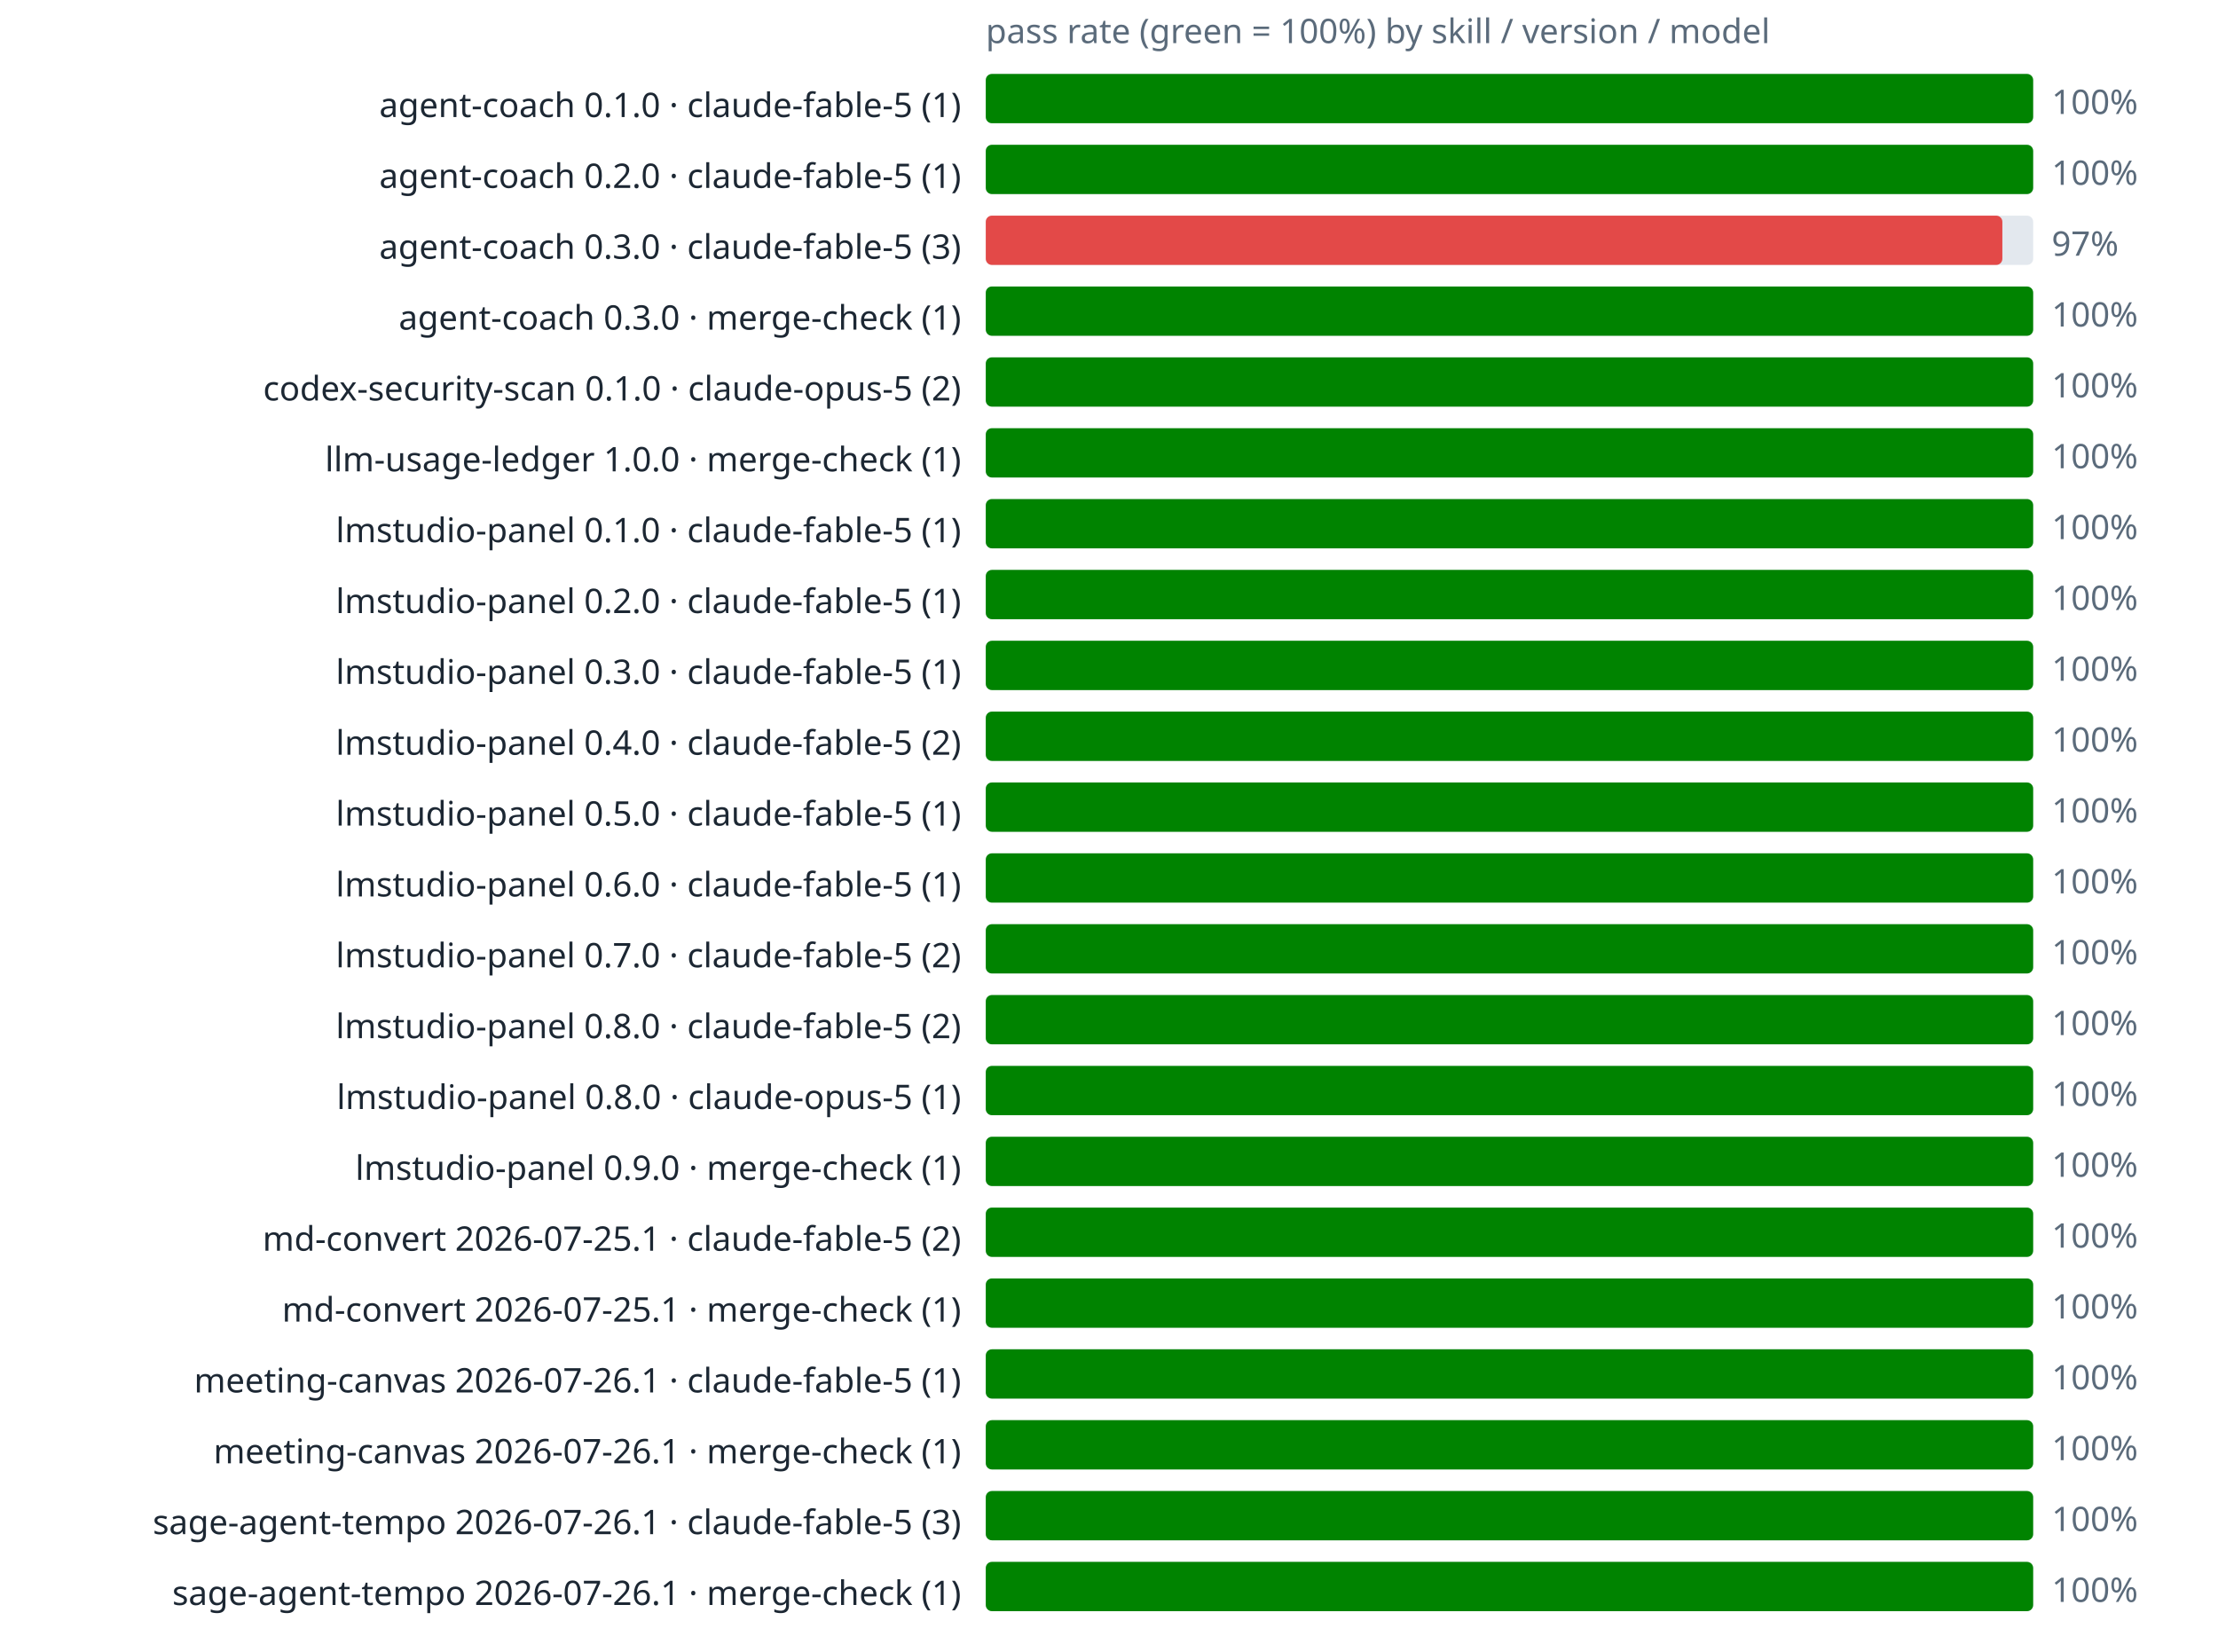
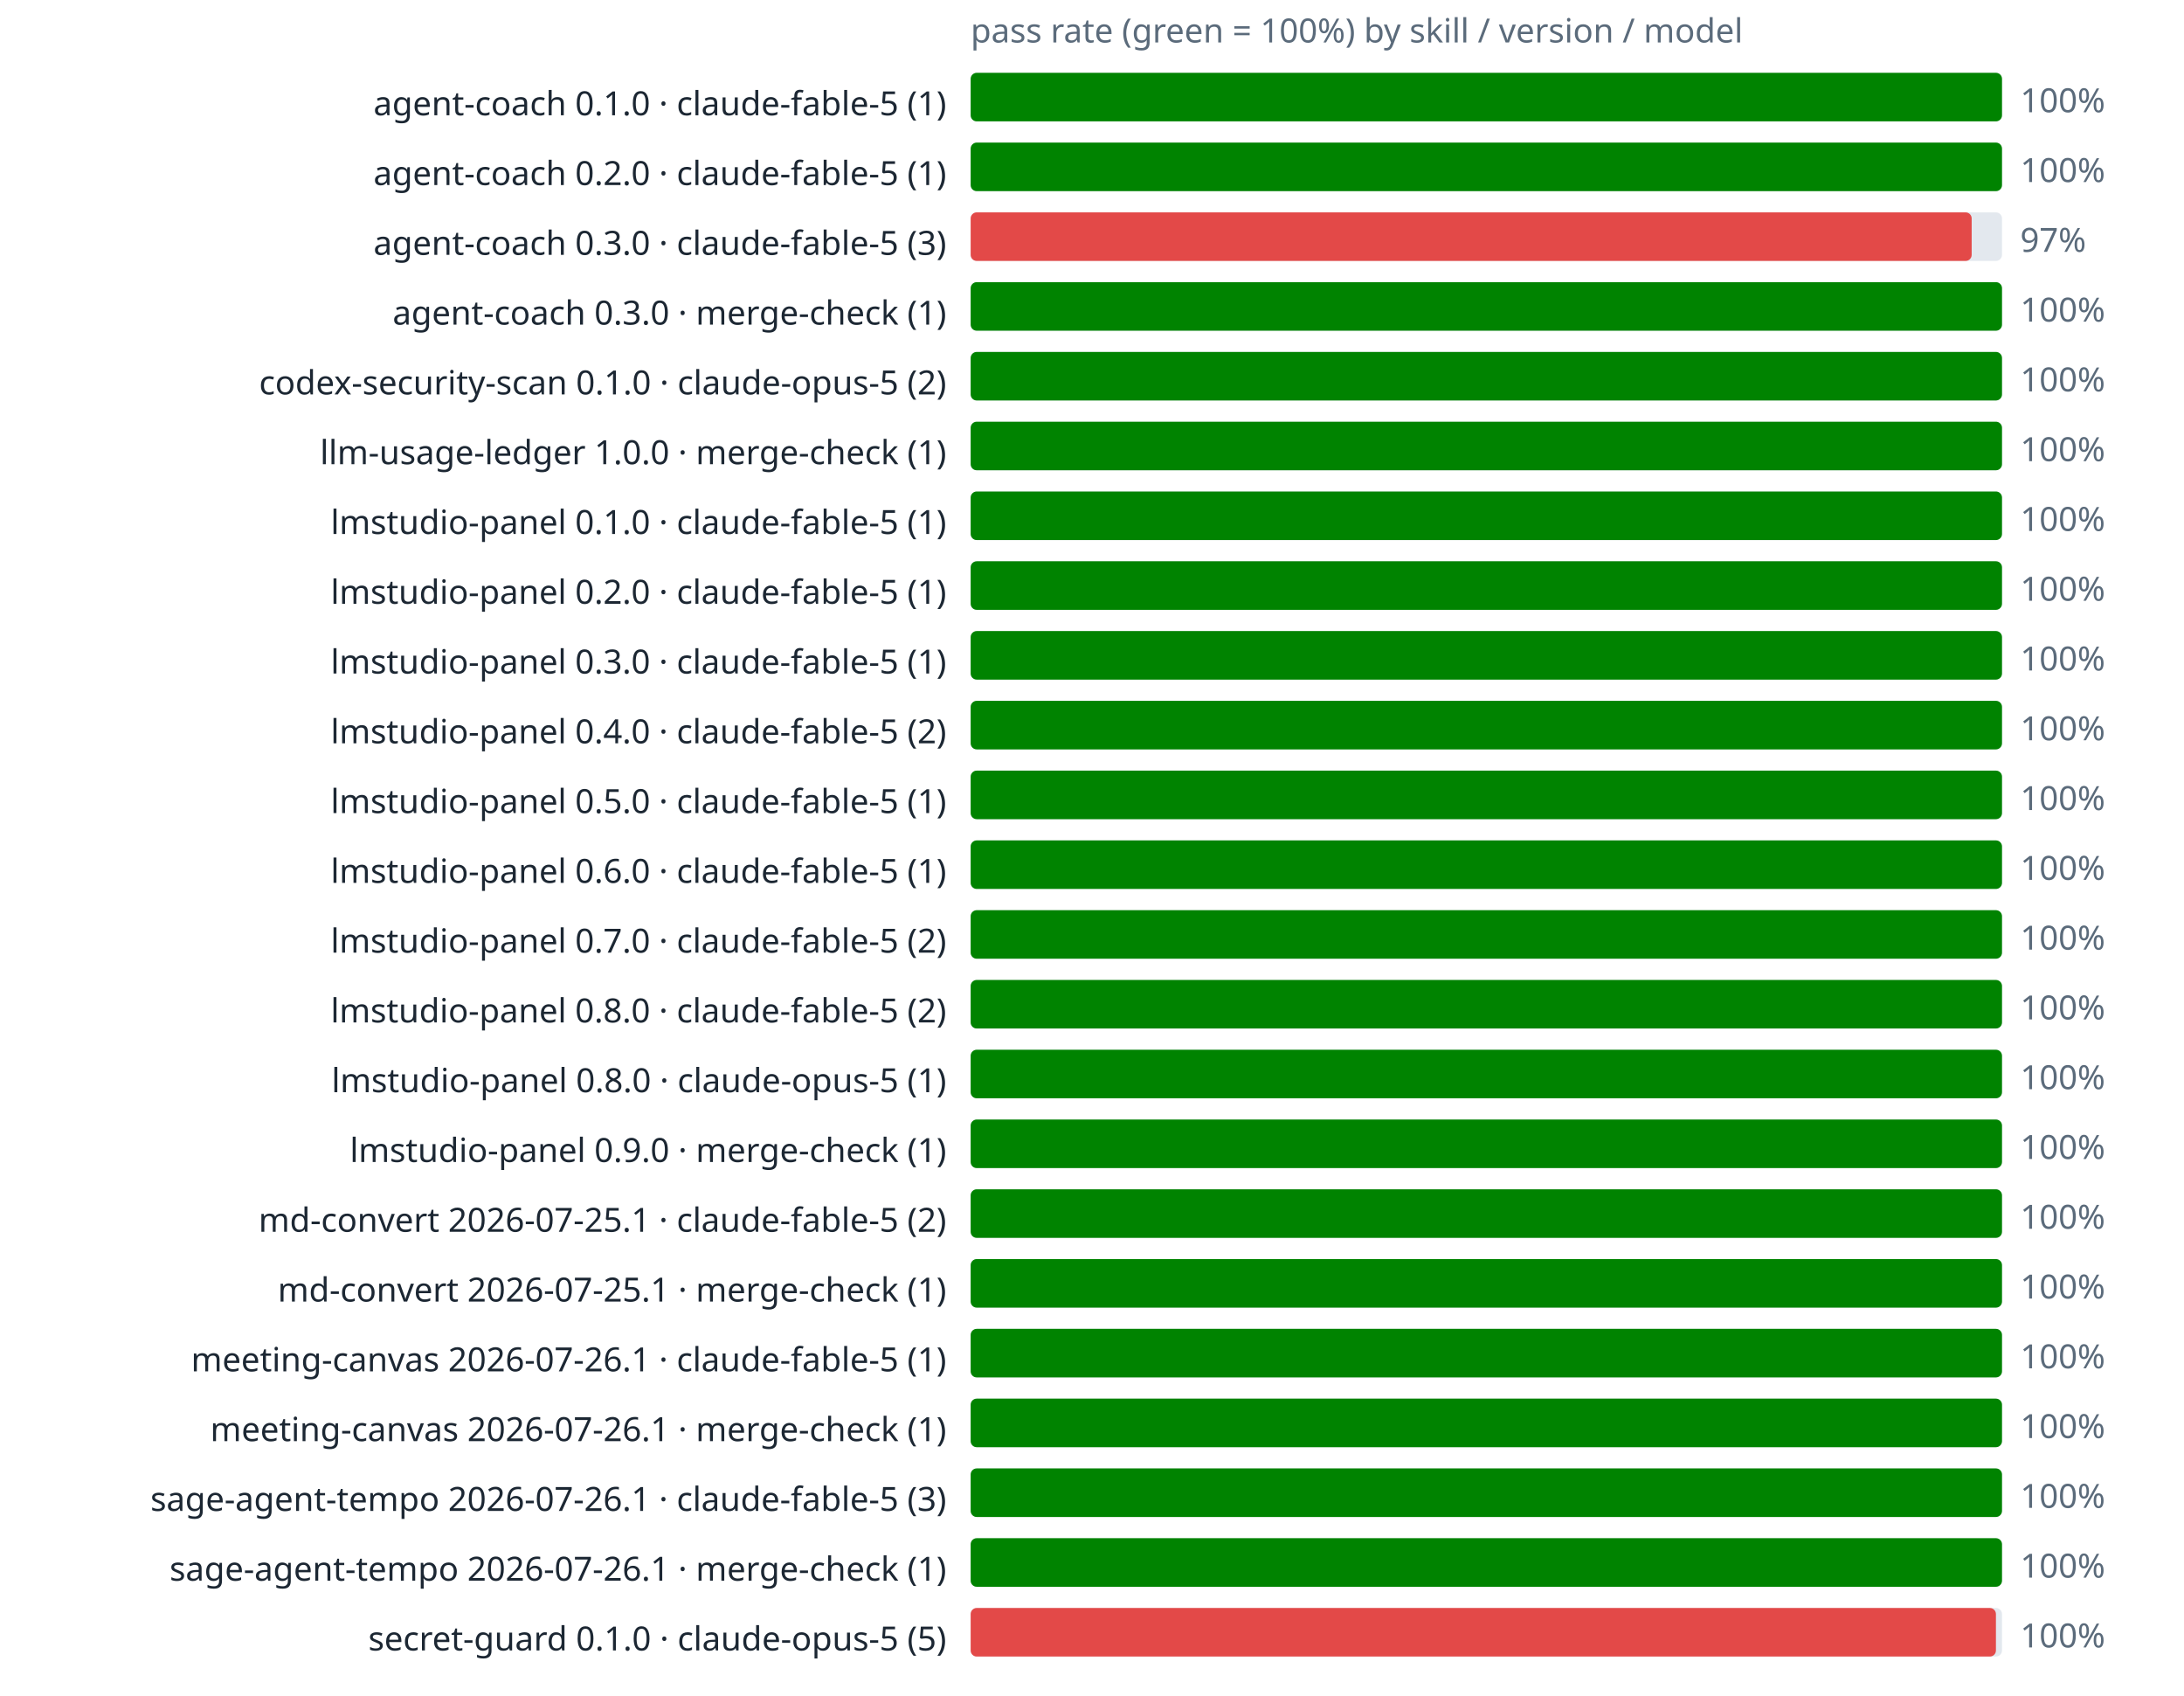
- <svg xmlns="http://www.w3.org/2000/svg" viewBox="0 0 720 536" font-family="sans-serif">
+ <svg xmlns="http://www.w3.org/2000/svg" viewBox="0 0 720 559" font-family="sans-serif">
  <text x="320" y="14" font-size="11" fill="#5b6b7b">pass rate (green = 100%) by skill / version / model</text>
  <text x="312" y="38" text-anchor="end" font-size="11" fill="#1c2733">agent-coach 0.1.0 · claude-fable-5 (1)</text>
  <rect x="320" y="24" width="340" height="16" rx="2" fill="#e3e8ee" />
  <rect x="320" y="24" width="340" height="16" rx="2" fill="#008300" />
  <text x="666" y="37" font-size="11" fill="#5b6b7b">100%</text>
  <text x="312" y="61" text-anchor="end" font-size="11" fill="#1c2733">agent-coach 0.2.0 · claude-fable-5 (1)</text>
  <rect x="320" y="47" width="340" height="16" rx="2" fill="#e3e8ee" />
  <rect x="320" y="47" width="340" height="16" rx="2" fill="#008300" />
  <text x="666" y="60" font-size="11" fill="#5b6b7b">100%</text>
  <text x="312" y="84" text-anchor="end" font-size="11" fill="#1c2733">agent-coach 0.3.0 · claude-fable-5 (3)</text>
  <rect x="320" y="70" width="340" height="16" rx="2" fill="#e3e8ee" />
  <rect x="320" y="70" width="330" height="16" rx="2" fill="#e34948" />
  <text x="666" y="83" font-size="11" fill="#5b6b7b">97%</text>
  <text x="312" y="107" text-anchor="end" font-size="11" fill="#1c2733">agent-coach 0.3.0 · merge-check (1)</text>
  <rect x="320" y="93" width="340" height="16" rx="2" fill="#e3e8ee" />
  <rect x="320" y="93" width="340" height="16" rx="2" fill="#008300" />
  <text x="666" y="106" font-size="11" fill="#5b6b7b">100%</text>
  <text x="312" y="130" text-anchor="end" font-size="11" fill="#1c2733">codex-security-scan 0.1.0 · claude-opus-5 (2)</text>
  <rect x="320" y="116" width="340" height="16" rx="2" fill="#e3e8ee" />
  <rect x="320" y="116" width="340" height="16" rx="2" fill="#008300" />
  <text x="666" y="129" font-size="11" fill="#5b6b7b">100%</text>
  <text x="312" y="153" text-anchor="end" font-size="11" fill="#1c2733">llm-usage-ledger 1.0.0 · merge-check (1)</text>
  <rect x="320" y="139" width="340" height="16" rx="2" fill="#e3e8ee" />
  <rect x="320" y="139" width="340" height="16" rx="2" fill="#008300" />
  <text x="666" y="152" font-size="11" fill="#5b6b7b">100%</text>
  <text x="312" y="176" text-anchor="end" font-size="11" fill="#1c2733">lmstudio-panel 0.1.0 · claude-fable-5 (1)</text>
  <rect x="320" y="162" width="340" height="16" rx="2" fill="#e3e8ee" />
  <rect x="320" y="162" width="340" height="16" rx="2" fill="#008300" />
  <text x="666" y="175" font-size="11" fill="#5b6b7b">100%</text>
  <text x="312" y="199" text-anchor="end" font-size="11" fill="#1c2733">lmstudio-panel 0.2.0 · claude-fable-5 (1)</text>
  <rect x="320" y="185" width="340" height="16" rx="2" fill="#e3e8ee" />
  <rect x="320" y="185" width="340" height="16" rx="2" fill="#008300" />
  <text x="666" y="198" font-size="11" fill="#5b6b7b">100%</text>
  <text x="312" y="222" text-anchor="end" font-size="11" fill="#1c2733">lmstudio-panel 0.3.0 · claude-fable-5 (1)</text>
  <rect x="320" y="208" width="340" height="16" rx="2" fill="#e3e8ee" />
  <rect x="320" y="208" width="340" height="16" rx="2" fill="#008300" />
  <text x="666" y="221" font-size="11" fill="#5b6b7b">100%</text>
  <text x="312" y="245" text-anchor="end" font-size="11" fill="#1c2733">lmstudio-panel 0.4.0 · claude-fable-5 (2)</text>
  <rect x="320" y="231" width="340" height="16" rx="2" fill="#e3e8ee" />
  <rect x="320" y="231" width="340" height="16" rx="2" fill="#008300" />
  <text x="666" y="244" font-size="11" fill="#5b6b7b">100%</text>
  <text x="312" y="268" text-anchor="end" font-size="11" fill="#1c2733">lmstudio-panel 0.5.0 · claude-fable-5 (1)</text>
  <rect x="320" y="254" width="340" height="16" rx="2" fill="#e3e8ee" />
  <rect x="320" y="254" width="340" height="16" rx="2" fill="#008300" />
  <text x="666" y="267" font-size="11" fill="#5b6b7b">100%</text>
  <text x="312" y="291" text-anchor="end" font-size="11" fill="#1c2733">lmstudio-panel 0.6.0 · claude-fable-5 (1)</text>
  <rect x="320" y="277" width="340" height="16" rx="2" fill="#e3e8ee" />
  <rect x="320" y="277" width="340" height="16" rx="2" fill="#008300" />
  <text x="666" y="290" font-size="11" fill="#5b6b7b">100%</text>
  <text x="312" y="314" text-anchor="end" font-size="11" fill="#1c2733">lmstudio-panel 0.7.0 · claude-fable-5 (2)</text>
  <rect x="320" y="300" width="340" height="16" rx="2" fill="#e3e8ee" />
  <rect x="320" y="300" width="340" height="16" rx="2" fill="#008300" />
  <text x="666" y="313" font-size="11" fill="#5b6b7b">100%</text>
  <text x="312" y="337" text-anchor="end" font-size="11" fill="#1c2733">lmstudio-panel 0.8.0 · claude-fable-5 (2)</text>
  <rect x="320" y="323" width="340" height="16" rx="2" fill="#e3e8ee" />
  <rect x="320" y="323" width="340" height="16" rx="2" fill="#008300" />
  <text x="666" y="336" font-size="11" fill="#5b6b7b">100%</text>
  <text x="312" y="360" text-anchor="end" font-size="11" fill="#1c2733">lmstudio-panel 0.8.0 · claude-opus-5 (1)</text>
  <rect x="320" y="346" width="340" height="16" rx="2" fill="#e3e8ee" />
  <rect x="320" y="346" width="340" height="16" rx="2" fill="#008300" />
  <text x="666" y="359" font-size="11" fill="#5b6b7b">100%</text>
  <text x="312" y="383" text-anchor="end" font-size="11" fill="#1c2733">lmstudio-panel 0.9.0 · merge-check (1)</text>
  <rect x="320" y="369" width="340" height="16" rx="2" fill="#e3e8ee" />
  <rect x="320" y="369" width="340" height="16" rx="2" fill="#008300" />
  <text x="666" y="382" font-size="11" fill="#5b6b7b">100%</text>
  <text x="312" y="406" text-anchor="end" font-size="11" fill="#1c2733">md-convert 2026-07-25.1 · claude-fable-5 (2)</text>
  <rect x="320" y="392" width="340" height="16" rx="2" fill="#e3e8ee" />
  <rect x="320" y="392" width="340" height="16" rx="2" fill="#008300" />
  <text x="666" y="405" font-size="11" fill="#5b6b7b">100%</text>
  <text x="312" y="429" text-anchor="end" font-size="11" fill="#1c2733">md-convert 2026-07-25.1 · merge-check (1)</text>
  <rect x="320" y="415" width="340" height="16" rx="2" fill="#e3e8ee" />
  <rect x="320" y="415" width="340" height="16" rx="2" fill="#008300" />
  <text x="666" y="428" font-size="11" fill="#5b6b7b">100%</text>
  <text x="312" y="452" text-anchor="end" font-size="11" fill="#1c2733">meeting-canvas 2026-07-26.1 · claude-fable-5 (1)</text>
  <rect x="320" y="438" width="340" height="16" rx="2" fill="#e3e8ee" />
  <rect x="320" y="438" width="340" height="16" rx="2" fill="#008300" />
  <text x="666" y="451" font-size="11" fill="#5b6b7b">100%</text>
  <text x="312" y="475" text-anchor="end" font-size="11" fill="#1c2733">meeting-canvas 2026-07-26.1 · merge-check (1)</text>
  <rect x="320" y="461" width="340" height="16" rx="2" fill="#e3e8ee" />
  <rect x="320" y="461" width="340" height="16" rx="2" fill="#008300" />
  <text x="666" y="474" font-size="11" fill="#5b6b7b">100%</text>
  <text x="312" y="498" text-anchor="end" font-size="11" fill="#1c2733">sage-agent-tempo 2026-07-26.1 · claude-fable-5 (3)</text>
  <rect x="320" y="484" width="340" height="16" rx="2" fill="#e3e8ee" />
  <rect x="320" y="484" width="340" height="16" rx="2" fill="#008300" />
  <text x="666" y="497" font-size="11" fill="#5b6b7b">100%</text>
  <text x="312" y="521" text-anchor="end" font-size="11" fill="#1c2733">sage-agent-tempo 2026-07-26.1 · merge-check (1)</text>
  <rect x="320" y="507" width="340" height="16" rx="2" fill="#e3e8ee" />
  <rect x="320" y="507" width="340" height="16" rx="2" fill="#008300" />
  <text x="666" y="520" font-size="11" fill="#5b6b7b">100%</text>
+   <text x="312" y="544" text-anchor="end" font-size="11" fill="#1c2733">secret-guard 0.1.0 · claude-opus-5 (5)</text>
+   <rect x="320" y="530" width="340" height="16" rx="2" fill="#e3e8ee" />
+   <rect x="320" y="530" width="338" height="16" rx="2" fill="#e34948" />
+   <text x="666" y="543" font-size="11" fill="#5b6b7b">100%</text>
</svg>
